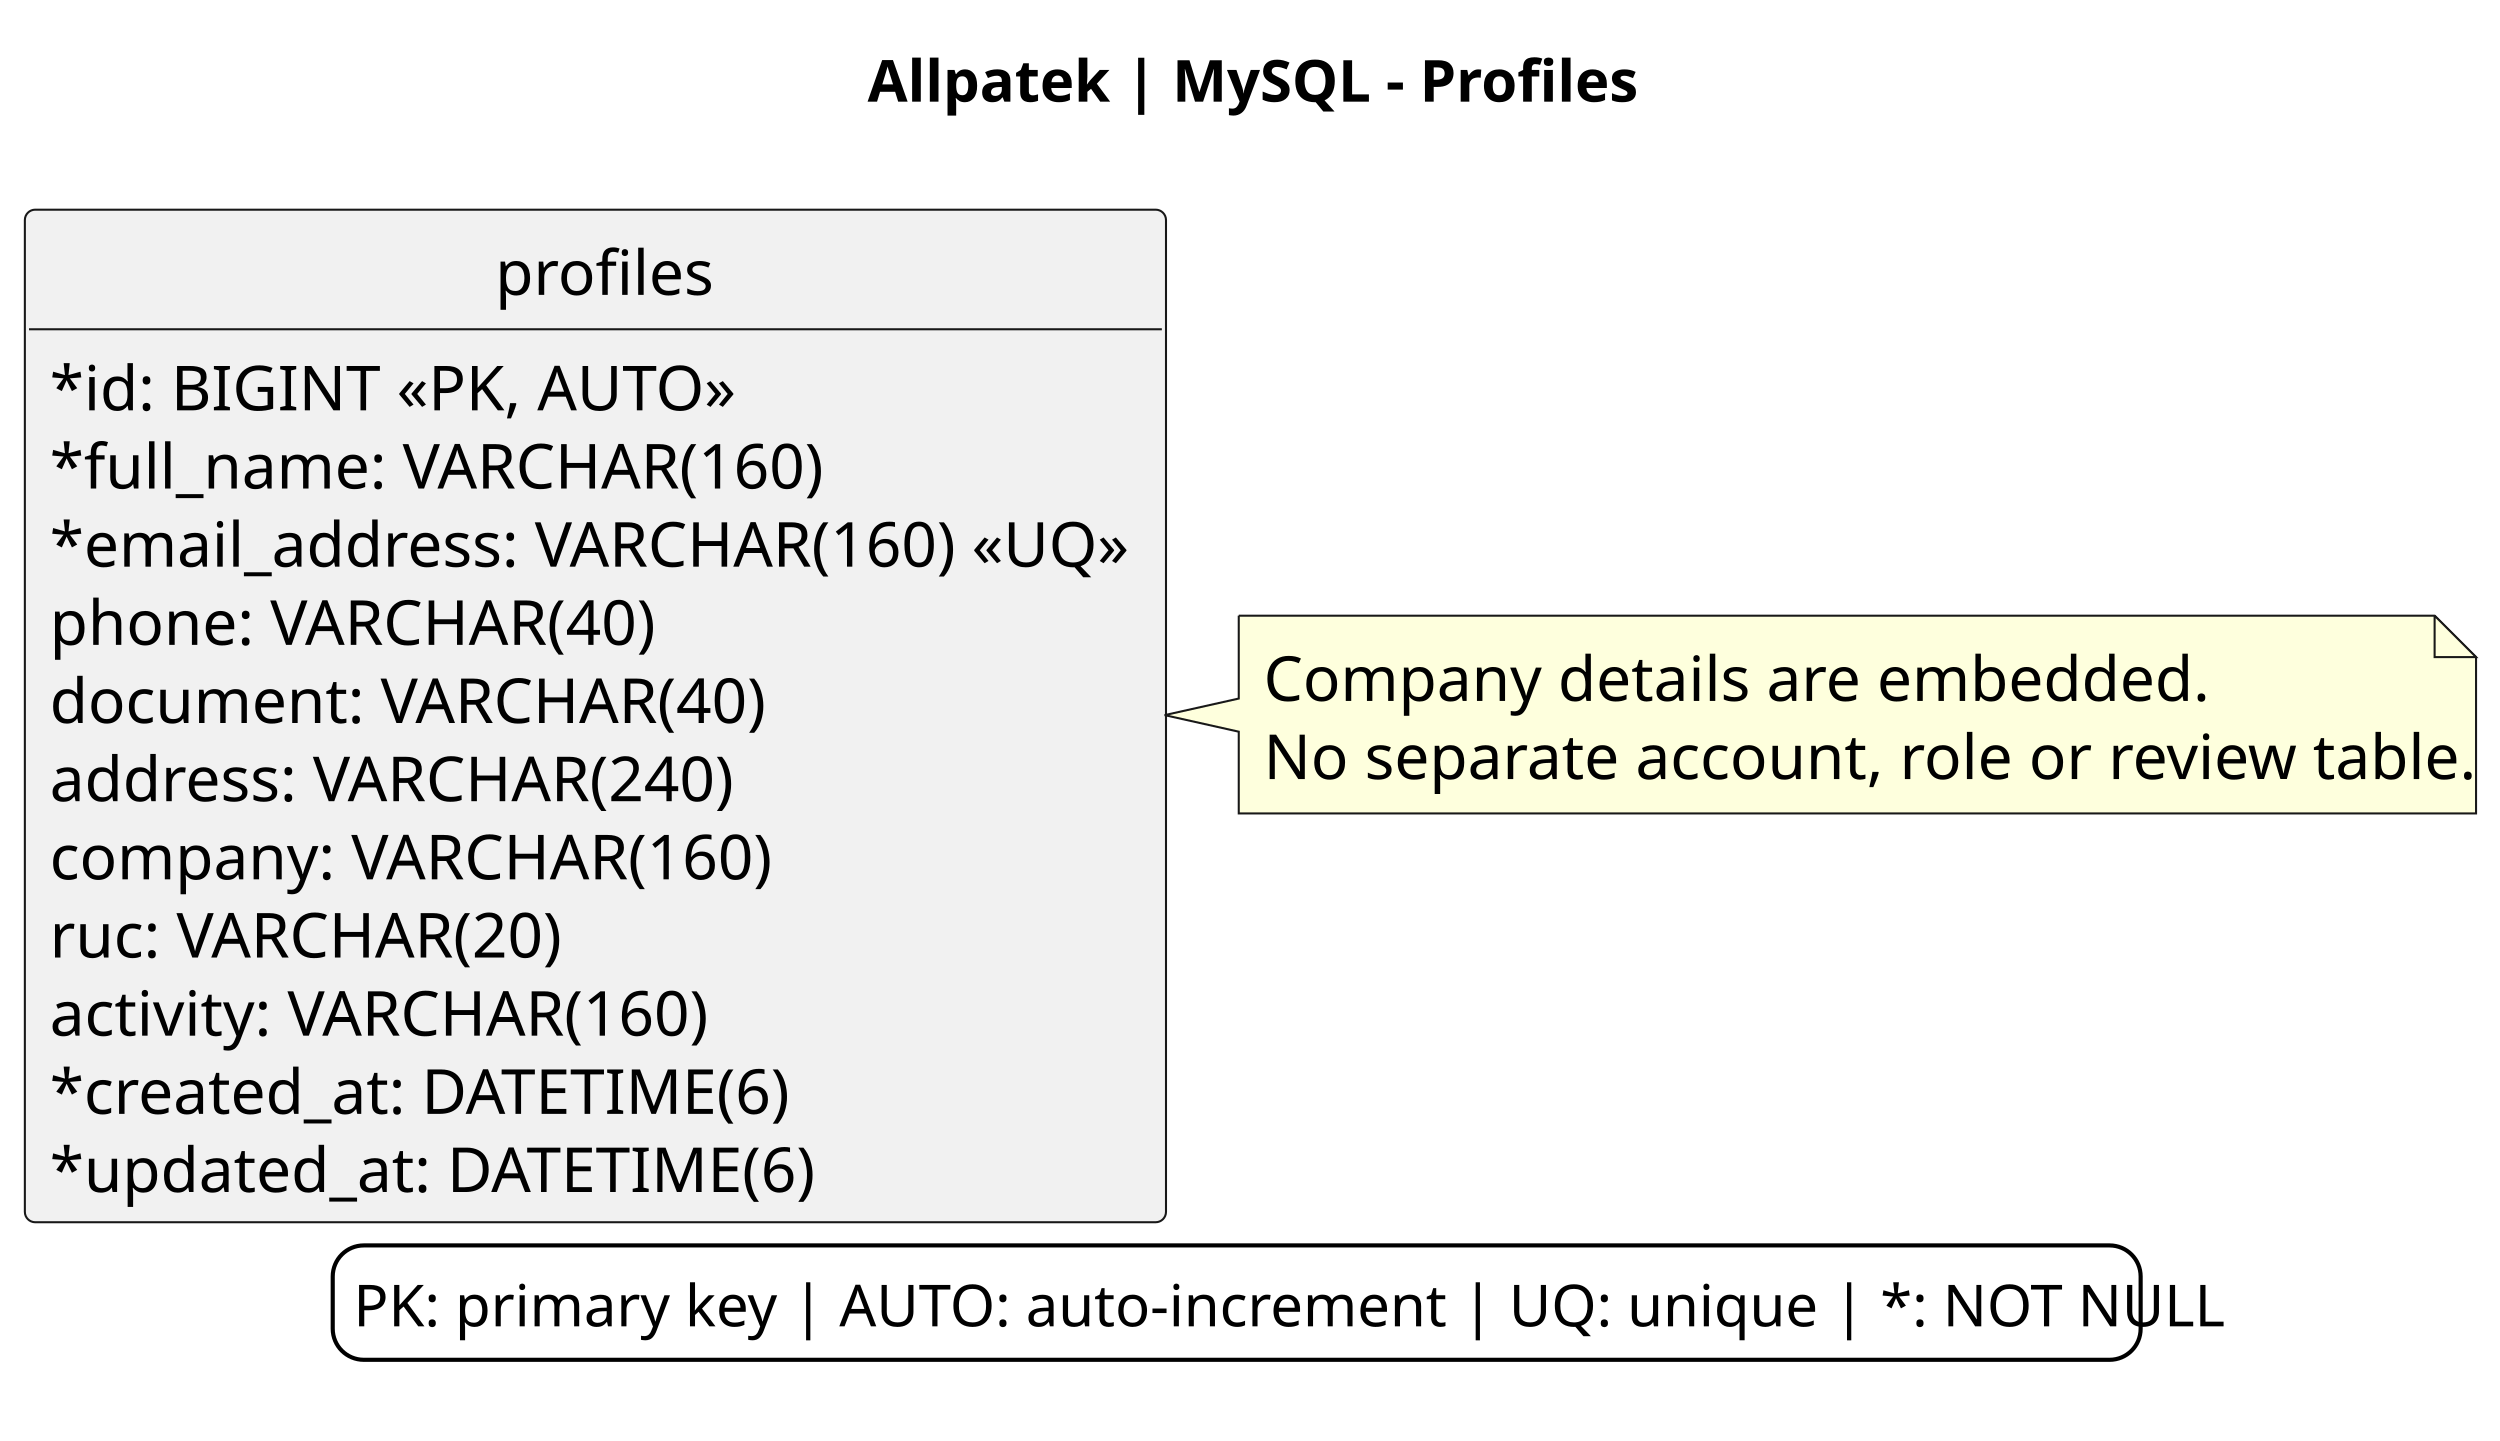
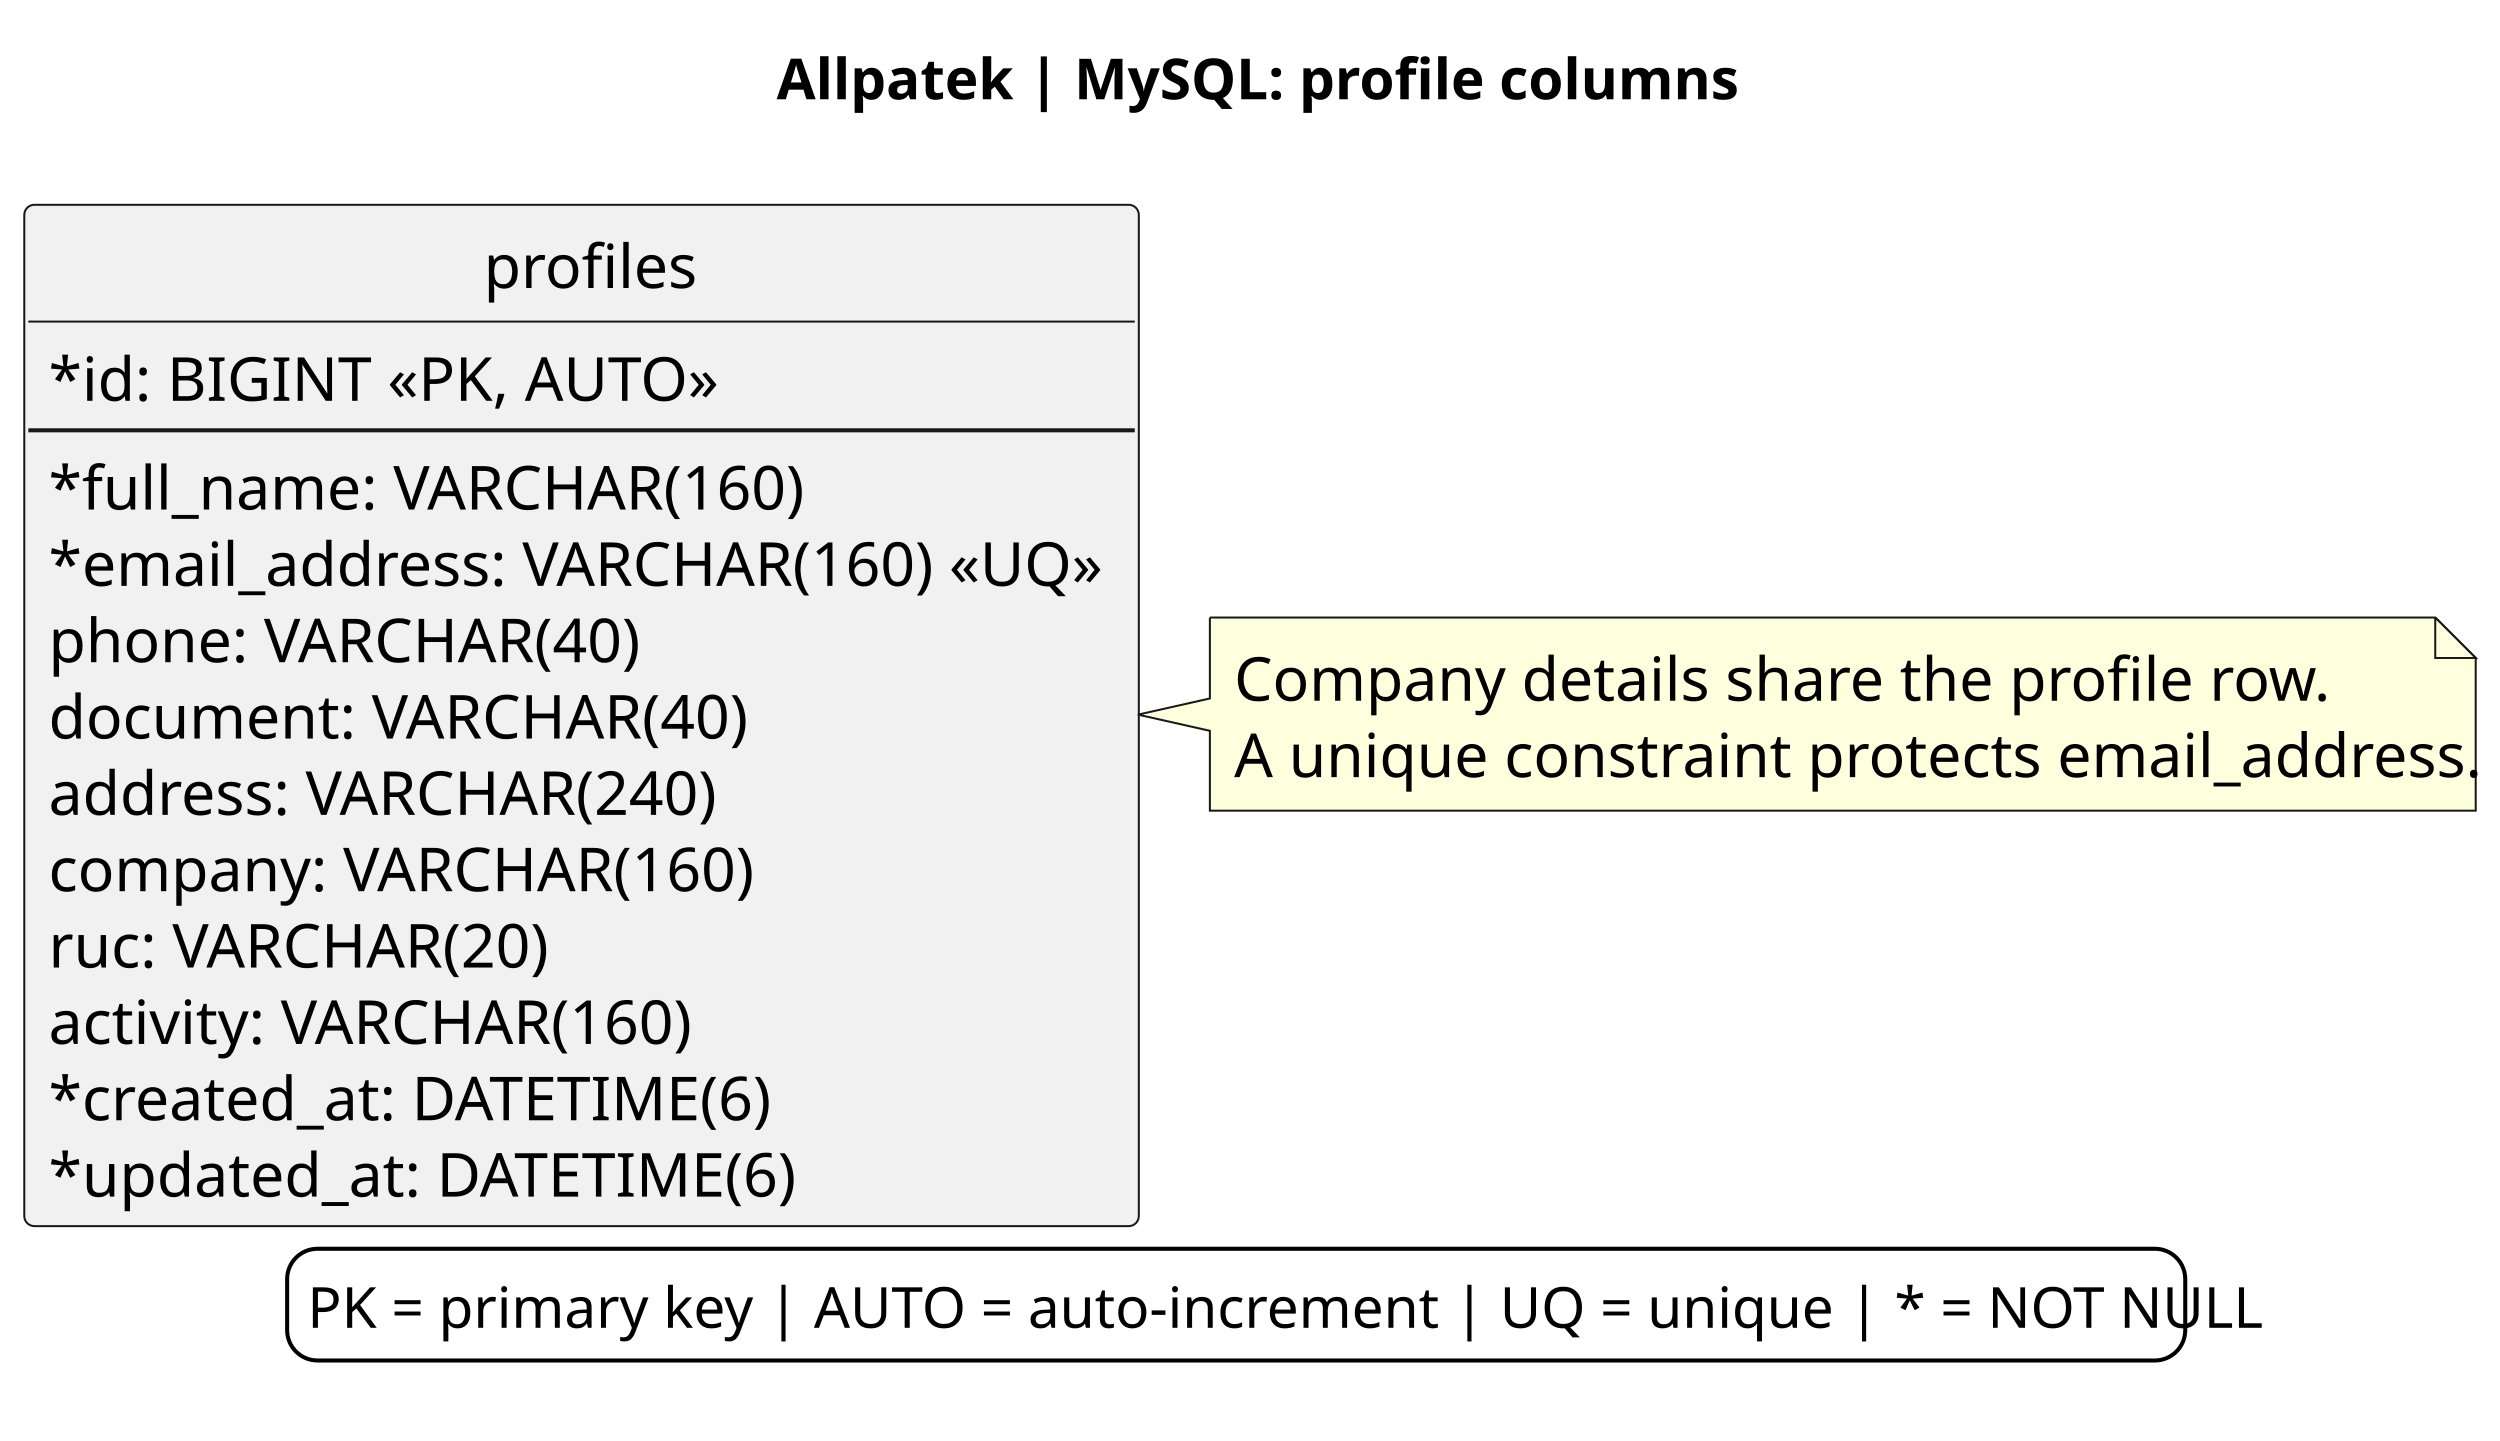
- <svg xmlns="http://www.w3.org/2000/svg" contentStyleType="text/css" data-diagram-type="CLASS" height="507.5px" preserveAspectRatio="none" style="width:880px;height:507px;background:#FFFFFF;" version="1.1" viewBox="0 0 880 507" width="880.833px" zoomAndPan="magnify">
+ <svg xmlns="http://www.w3.org/2000/svg" contentStyleType="text/css" data-diagram-type="CLASS" height="519.167px" preserveAspectRatio="none" style="width:901px;height:519px;background:#FFFFFF;" version="1.1" viewBox="0 0 901 519" width="901.25px" zoomAndPan="magnify">
  <defs />
  <g>
    <g class="title" data-source-line="11">
-       <text fill="#000000" font-family="sans-serif" font-size="20.417" font-weight="bold" lengthAdjust="spacing" textLength="259.844" x="305.39" y="35.778">Allpatek | MySQL - Profiles</text>
+       <text fill="#000000" font-family="sans-serif" font-size="20.417" font-weight="bold" lengthAdjust="spacing" textLength="331.292" x="279.875" y="35.778">Allpatek | MySQL: profile columns</text>
    </g>
    <g class="entity" data-qualified-name="profile" data-source-line="12" id="ent0002">
-       <rect fill="#F1F1F1" height="356.426" rx="3.646" ry="3.646" style="stroke:#181818;stroke-width:0.729;" width="401.68" x="8.75" y="73.805" />
+       <rect fill="#F1F1F1" height="368.092" rx="3.646" ry="3.646" style="stroke:#181818;stroke-width:0.729;" width="401.68" x="8.75" y="73.805" />
      <text fill="#000000" font-family="sans-serif" font-size="21.875" lengthAdjust="spacing" textLength="70.517" x="174.331" y="103.805">profiles</text>
      <line style="stroke:#181818;stroke-width:0.729;" x1="10.208" x2="408.971" y1="115.903" y2="115.903" />
      <text fill="#000000" font-family="sans-serif" font-size="21.875" lengthAdjust="spacing" textLength="243.124" x="17.5" y="144.445">*id: BIGINT «PK, AUTO»</text>
-       <text fill="#000000" font-family="sans-serif" font-size="21.875" lengthAdjust="spacing" textLength="273.544" x="17.5" y="171.959">*full_name: VARCHAR(160)</text>
-       <text fill="#000000" font-family="sans-serif" font-size="21.875" lengthAdjust="spacing" textLength="384.18" x="17.5" y="199.474">*email_address: VARCHAR(160) «UQ»</text>
-       <text fill="#000000" font-family="sans-serif" font-size="21.875" lengthAdjust="spacing" textLength="218.846" x="17.5" y="226.989">phone: VARCHAR(40)</text>
-       <text fill="#000000" font-family="sans-serif" font-size="21.875" lengthAdjust="spacing" textLength="254.083" x="17.5" y="254.503">document: VARCHAR(40)</text>
-       <text fill="#000000" font-family="sans-serif" font-size="21.875" lengthAdjust="spacing" textLength="248.006" x="17.5" y="282.018">address: VARCHAR(240)</text>
-       <text fill="#000000" font-family="sans-serif" font-size="21.875" lengthAdjust="spacing" textLength="258.943" x="17.5" y="309.533">company: VARCHAR(160)</text>
-       <text fill="#000000" font-family="sans-serif" font-size="21.875" lengthAdjust="spacing" textLength="188.405" x="17.5" y="337.047">ruc: VARCHAR(20)</text>
-       <text fill="#000000" font-family="sans-serif" font-size="21.875" lengthAdjust="spacing" textLength="237.036" x="17.5" y="364.562">activity: VARCHAR(160)</text>
-       <text fill="#000000" font-family="sans-serif" font-size="21.875" lengthAdjust="spacing" textLength="261.368" x="17.5" y="392.077">*created_at: DATETIME(6)</text>
-       <text fill="#000000" font-family="sans-serif" font-size="21.875" lengthAdjust="spacing" textLength="267.477" x="17.5" y="419.591">*updated_at: DATETIME(6)</text>
+       <line style="stroke:#181818;stroke-width:1.458;" x1="10.208" x2="408.971" y1="155.085" y2="155.085" />
+       <text fill="#000000" font-family="sans-serif" font-size="21.875" lengthAdjust="spacing" textLength="273.544" x="17.5" y="183.626">*full_name: VARCHAR(160)</text>
+       <text fill="#000000" font-family="sans-serif" font-size="21.875" lengthAdjust="spacing" textLength="384.18" x="17.5" y="211.141">*email_address: VARCHAR(160) «UQ»</text>
+       <text fill="#000000" font-family="sans-serif" font-size="21.875" lengthAdjust="spacing" textLength="218.846" x="17.5" y="238.655">phone: VARCHAR(40)</text>
+       <text fill="#000000" font-family="sans-serif" font-size="21.875" lengthAdjust="spacing" textLength="254.083" x="17.5" y="266.17">document: VARCHAR(40)</text>
+       <text fill="#000000" font-family="sans-serif" font-size="21.875" lengthAdjust="spacing" textLength="248.006" x="17.5" y="293.685">address: VARCHAR(240)</text>
+       <text fill="#000000" font-family="sans-serif" font-size="21.875" lengthAdjust="spacing" textLength="258.943" x="17.5" y="321.199">company: VARCHAR(160)</text>
+       <text fill="#000000" font-family="sans-serif" font-size="21.875" lengthAdjust="spacing" textLength="188.405" x="17.5" y="348.714">ruc: VARCHAR(20)</text>
+       <text fill="#000000" font-family="sans-serif" font-size="21.875" lengthAdjust="spacing" textLength="237.036" x="17.5" y="376.229">activity: VARCHAR(160)</text>
+       <text fill="#000000" font-family="sans-serif" font-size="21.875" lengthAdjust="spacing" textLength="261.368" x="17.5" y="403.743">*created_at: DATETIME(6)</text>
+       <text fill="#000000" font-family="sans-serif" font-size="21.875" lengthAdjust="spacing" textLength="267.477" x="17.5" y="431.258">*updated_at: DATETIME(6)</text>
    </g>
-     <g class="entity" data-qualified-name="GMN3" data-source-line="26" id="ent0004">
-       <path d="M436.042,216.722 L436.042,245.889 L409.948,251.722 L436.042,257.555 L436.042,286.335 A0,0 0 0 0 436.042,286.335 L871.568,286.335 A0,0 0 0 0 871.568,286.335 L871.568,231.305 L856.985,216.722 L436.042,216.722 A0,0 0 0 0 436.042,216.722" fill="#FEFFDD" style="stroke:#181818;stroke-width:0.729;" />
-       <path d="M856.985,216.722 L856.985,231.305 L871.568,231.305 L856.985,216.722" fill="#FEFFDD" style="stroke:#181818;stroke-width:0.729;" />
-       <text fill="#000000" font-family="sans-serif" font-size="21.875" lengthAdjust="spacing" textLength="316.162" x="444.792" y="246.722">Company details are embedded.</text>
-       <text fill="#000000" font-family="sans-serif" font-size="21.875" lengthAdjust="spacing" textLength="404.901" x="444.792" y="274.236">No separate account, role or review table.</text>
+     <g class="entity" data-qualified-name="GMN3" data-source-line="27" id="ent0004">
+       <path d="M436.042,222.555 L436.042,251.722 L410.111,257.555 L436.042,263.389 L436.042,292.168 A0,0 0 0 0 436.042,292.168 L892.246,292.168 A0,0 0 0 0 892.246,292.168 L892.246,237.139 L877.663,222.555 L436.042,222.555 A0,0 0 0 0 436.042,222.555" fill="#FEFFDD" style="stroke:#181818;stroke-width:0.729;" />
+       <path d="M877.663,222.555 L877.663,237.139 L892.246,237.139 L877.663,222.555" fill="#FEFFDD" style="stroke:#181818;stroke-width:0.729;" />
+       <text fill="#000000" font-family="sans-serif" font-size="21.875" lengthAdjust="spacing" textLength="373.274" x="444.792" y="252.555">Company details share the profile row.</text>
+       <text fill="#000000" font-family="sans-serif" font-size="21.875" lengthAdjust="spacing" textLength="425.58" x="444.792" y="280.07">A unique constraint protects email_address.</text>
    </g>
-     <g class="legend" data-source-line="29">
-       <rect fill="none" height="40.264" rx="10.938" ry="10.938" style="stroke:#000000;stroke-width:1.458;" width="636.385" x="117.12" y="438.389" />
-       <text fill="#000000" font-family="sans-serif" font-size="20.417" lengthAdjust="spacing" textLength="621.801" x="124.412" y="466.875">PK: primary key | AUTO: auto-increment | UQ: unique | *: NOT NULL</text>
+     <g class="legend" data-source-line="30">
+       <rect fill="none" height="40.264" rx="10.938" ry="10.938" style="stroke:#000000;stroke-width:1.458;" width="684.077" x="103.483" y="450.055" />
+       <text fill="#000000" font-family="sans-serif" font-size="20.417" lengthAdjust="spacing" textLength="669.493" x="110.774" y="478.541">PK = primary key | AUTO = auto-increment | UQ = unique | * = NOT NULL</text>
    </g>
  </g>
</svg>
